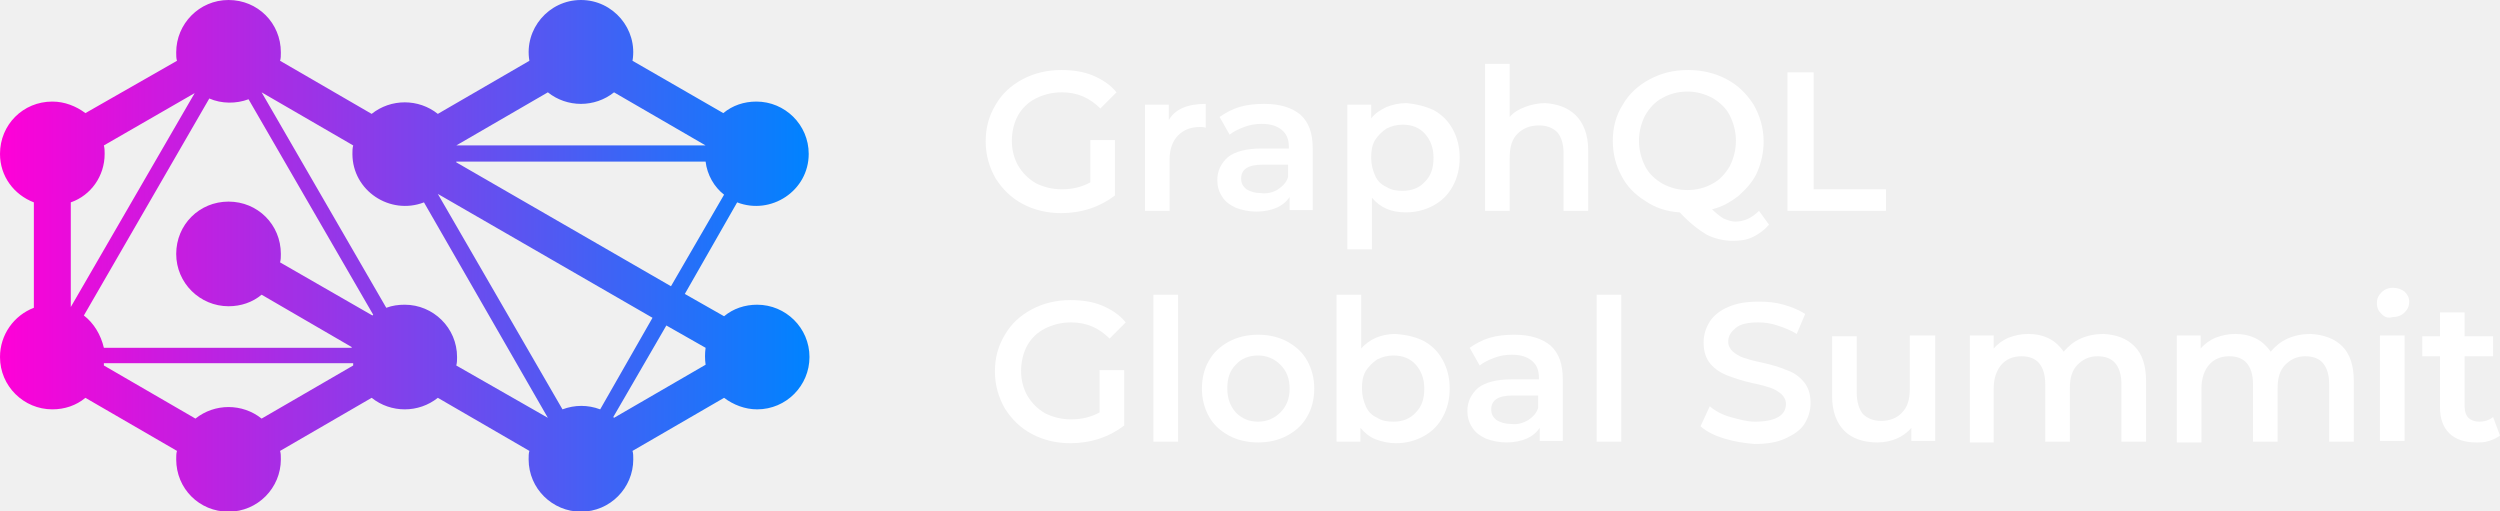
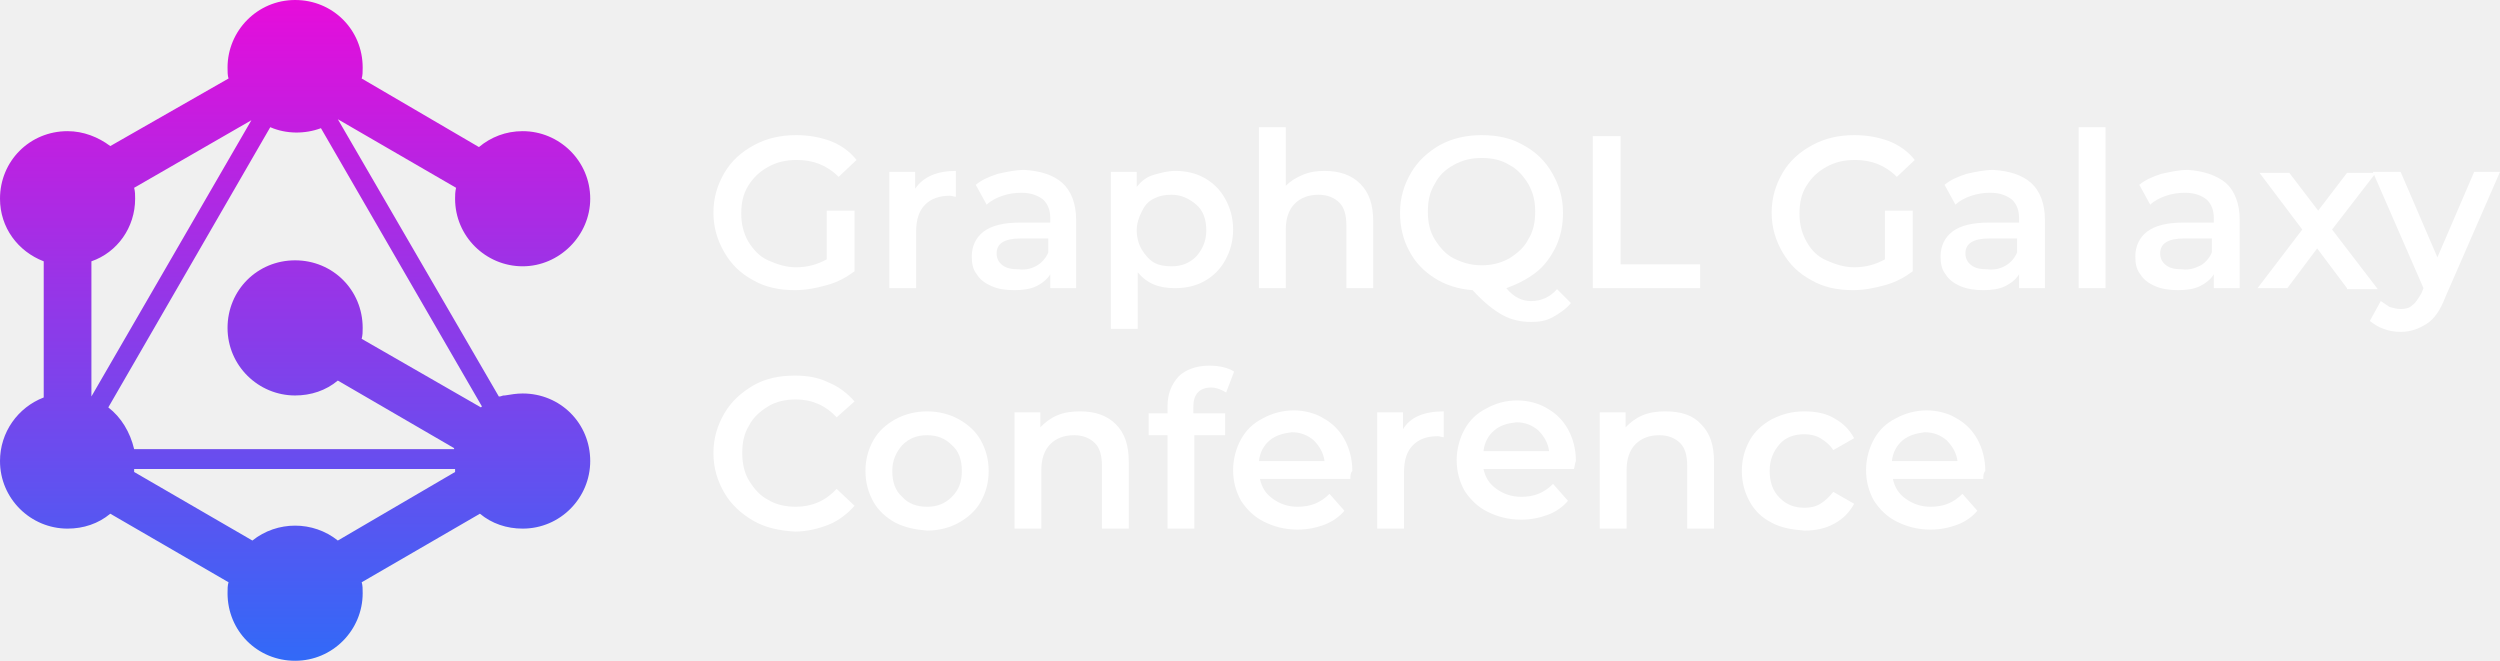
- <svg xmlns="http://www.w3.org/2000/svg" version="1.1" id="Layer_1" x="0px" y="0px" width="324.9px" height="66.3px" viewBox="0 0 324.9 66.3" style="enable-background:new 0 0 324.9 66.3;" xml:space="preserve">
+ <svg xmlns="http://www.w3.org/2000/svg" version="1.1" id="Layer_1" x="0px" y="0px" width="251.6px" height="66.5px" viewBox="0 0 251.6 66.5" style="enable-background:new 0 0 251.6 66.5;" xml:space="preserve">
  <style type="text/css">
- 	.st0{fill:url(#SVGID_1_);}
- 	.st1{fill:#FFFFFF;}
+ 	.st0{fill:#FFFFFF;}
+ 	.st1{fill:url(#SVGID_1_);}
</style>
-   <linearGradient id="SVGID_1_" gradientUnits="userSpaceOnUse" x1="0" y1="33.161" x2="105.13" y2="33.161">
+   <g>
+     <path class="st0" d="M83.3,21.2H86v6.1c-0.8,0.6-1.7,1.1-2.8,1.4s-2.1,0.5-3.2,0.5c-1.6,0-3-0.3-4.2-1c-1.3-0.7-2.2-1.6-2.9-2.8   c-0.7-1.2-1.1-2.5-1.1-4s0.4-2.8,1.1-4c0.7-1.2,1.7-2.1,3-2.8s2.7-1,4.2-1c1.3,0,2.4,0.2,3.5,0.6c1,0.4,1.9,1,2.6,1.9l-1.8,1.7   c-1.2-1.2-2.6-1.7-4.2-1.7c-1.1,0-2,0.2-2.9,0.7s-1.5,1.1-2,1.9c-0.5,0.8-0.7,1.7-0.7,2.8c0,1,0.2,1.9,0.7,2.8   c0.5,0.8,1.1,1.5,2,1.9s1.8,0.7,2.8,0.7c1.2,0,2.2-0.3,3.1-0.8V21.2z" />
+     <path class="st0" d="M96.2,17.2v2.6c-0.2,0-0.4-0.1-0.6-0.1c-1.1,0-1.9,0.3-2.5,0.9c-0.6,0.6-0.9,1.5-0.9,2.7V29h-2.7V17.3h2.6V19   C92.9,17.8,94.3,17.2,96.2,17.2z" />
+     <path class="st0" d="M106.9,18.4c0.9,0.8,1.4,2.1,1.4,3.7V29h-2.6v-1.4c-0.3,0.5-0.8,0.9-1.4,1.2s-1.4,0.4-2.2,0.4   c-0.9,0-1.6-0.1-2.3-0.4c-0.7-0.3-1.2-0.7-1.5-1.2c-0.4-0.5-0.5-1.1-0.5-1.8c0-1,0.4-1.9,1.2-2.5c0.8-0.6,2-0.9,3.7-0.9h3V22   c0-0.8-0.2-1.4-0.7-1.9c-0.5-0.4-1.2-0.7-2.2-0.7c-0.7,0-1.3,0.1-1.9,0.3c-0.6,0.2-1.2,0.5-1.6,0.9l-1.1-2c0.6-0.5,1.3-0.8,2.2-1.1   c0.9-0.2,1.8-0.4,2.7-0.4C104.7,17.2,106,17.6,106.9,18.4z M104.4,26.7c0.5-0.3,0.9-0.8,1.1-1.3V24h-2.8c-1.6,0-2.4,0.5-2.4,1.5   c0,0.5,0.2,0.9,0.6,1.2s0.9,0.4,1.6,0.4C103.3,27.2,103.9,27,104.4,26.7z" />
+     <path class="st0" d="M121.2,17.9c0.9,0.5,1.6,1.2,2.1,2.1c0.5,0.9,0.8,1.9,0.8,3.1s-0.3,2.2-0.8,3.1c-0.5,0.9-1.2,1.6-2.1,2.1   c-0.9,0.5-1.9,0.7-3,0.7c-1.6,0-2.8-0.5-3.7-1.6v5.7h-2.7V17.3h2.6v1.5c0.5-0.6,1-1,1.7-1.2s1.4-0.4,2.2-0.4   C119.3,17.2,120.3,17.4,121.2,17.9z M120.4,25.8c0.6-0.7,1-1.5,1-2.6c0-1.1-0.3-2-1-2.6s-1.5-1-2.5-1c-0.7,0-1.2,0.1-1.8,0.4   s-0.9,0.7-1.2,1.3c-0.3,0.6-0.5,1.2-0.5,1.9c0,0.7,0.2,1.4,0.5,1.9s0.7,1,1.2,1.3s1.1,0.4,1.8,0.4   C118.9,26.8,119.7,26.5,120.4,25.8z" />
+     <path class="st0" d="M136.9,18.5c0.9,0.9,1.3,2.1,1.3,3.8V29h-2.7v-6.3c0-1-0.2-1.8-0.7-2.3s-1.2-0.8-2.1-0.8c-1,0-1.8,0.3-2.4,0.9   c-0.6,0.6-0.9,1.5-0.9,2.6V29h-2.7V12.8h2.7v5.9c0.5-0.5,1-0.8,1.7-1.1c0.7-0.3,1.4-0.4,2.2-0.4C134.8,17.2,136,17.6,136.9,18.5z" />
+     <path class="st0" d="M158.1,30.5c-0.5,0.6-1.1,1-1.8,1.4s-1.4,0.5-2.2,0.5c-1,0-2-0.2-2.9-0.7c-0.9-0.5-1.9-1.3-3-2.5   c-1.4-0.1-2.7-0.5-3.8-1.2s-2-1.6-2.6-2.8c-0.6-1.1-0.9-2.4-0.9-3.8c0-1.5,0.4-2.8,1.1-4c0.7-1.2,1.7-2.1,2.9-2.8   c1.3-0.7,2.7-1,4.2-1c1.6,0,3,0.3,4.2,1c1.3,0.7,2.2,1.6,2.9,2.8s1.1,2.5,1.1,4c0,1.2-0.2,2.3-0.7,3.4c-0.5,1-1.1,1.9-2,2.6   c-0.9,0.7-1.9,1.2-3,1.6c0.4,0.5,0.8,0.8,1.2,1c0.4,0.2,0.8,0.3,1.3,0.3c1,0,1.9-0.4,2.6-1.2L158.1,30.5z M144.4,24.1   c0.5,0.8,1.1,1.5,1.9,1.9s1.7,0.7,2.8,0.7c1,0,1.9-0.2,2.8-0.7c0.8-0.5,1.5-1.1,1.9-1.9c0.5-0.8,0.7-1.7,0.7-2.8s-0.2-1.9-0.7-2.8   c-0.5-0.8-1.1-1.5-1.9-1.9c-0.8-0.5-1.7-0.7-2.8-0.7c-1,0-1.9,0.2-2.8,0.7s-1.5,1.1-1.9,1.9c-0.5,0.8-0.7,1.7-0.7,2.8   S143.9,23.3,144.4,24.1z" />
+     <path class="st0" d="M160.3,13.7h2.8v12.9h8V29h-10.8V13.7z" />
+     <path class="st0" d="M189.8,21.2h2.7v6.1c-0.8,0.6-1.7,1.1-2.8,1.4s-2.1,0.5-3.2,0.5c-1.6,0-3-0.3-4.2-1c-1.3-0.7-2.2-1.6-2.9-2.8   c-0.7-1.2-1.1-2.5-1.1-4s0.4-2.8,1.1-4s1.7-2.1,3-2.8s2.7-1,4.2-1c1.3,0,2.4,0.2,3.5,0.6c1,0.4,1.9,1,2.6,1.9l-1.8,1.7   c-1.2-1.2-2.6-1.7-4.2-1.7c-1.1,0-2,0.2-2.9,0.7s-1.5,1.1-2,1.9c-0.5,0.8-0.7,1.7-0.7,2.8c0,1,0.2,1.9,0.7,2.8s1.1,1.5,2,1.9   s1.8,0.7,2.8,0.7c1.2,0,2.2-0.3,3.1-0.8V21.2z" />
+     <path class="st0" d="M204.4,18.4c0.9,0.8,1.4,2.1,1.4,3.7V29h-2.6v-1.4c-0.3,0.5-0.8,0.9-1.4,1.2s-1.4,0.4-2.2,0.4   s-1.6-0.1-2.3-0.4c-0.7-0.3-1.2-0.7-1.5-1.2c-0.4-0.5-0.5-1.1-0.5-1.8c0-1,0.4-1.9,1.2-2.5c0.8-0.6,2-0.9,3.7-0.9h3V22   c0-0.8-0.2-1.4-0.7-1.9c-0.5-0.4-1.2-0.7-2.2-0.7c-0.7,0-1.3,0.1-1.9,0.3c-0.6,0.2-1.2,0.5-1.6,0.9l-1.1-2c0.6-0.5,1.3-0.8,2.2-1.1   c0.9-0.2,1.8-0.4,2.7-0.4C202.2,17.2,203.5,17.6,204.4,18.4z M201.9,26.7c0.5-0.3,0.9-0.8,1.1-1.3V24h-2.8c-1.6,0-2.4,0.5-2.4,1.5   c0,0.5,0.2,0.9,0.6,1.2c0.4,0.3,0.9,0.4,1.6,0.4C200.8,27.2,201.4,27,201.9,26.7z" />
+     <path class="st0" d="M209.2,12.8h2.7V29h-2.7V12.8z" />
+     <path class="st0" d="M224,18.4c0.9,0.8,1.4,2.1,1.4,3.7V29h-2.6v-1.4c-0.3,0.5-0.8,0.9-1.4,1.2s-1.4,0.4-2.2,0.4s-1.6-0.1-2.3-0.4   c-0.7-0.3-1.2-0.7-1.5-1.2c-0.4-0.5-0.5-1.1-0.5-1.8c0-1,0.4-1.9,1.2-2.5c0.8-0.6,2-0.9,3.7-0.9h3V22c0-0.8-0.2-1.4-0.7-1.9   c-0.5-0.4-1.2-0.7-2.2-0.7c-0.7,0-1.3,0.1-1.9,0.3c-0.6,0.2-1.2,0.5-1.6,0.9l-1.1-2c0.6-0.5,1.3-0.8,2.2-1.1   c0.9-0.2,1.8-0.4,2.7-0.4C221.7,17.2,223,17.6,224,18.4z M221.5,26.7c0.5-0.3,0.9-0.8,1.1-1.3V24h-2.8c-1.6,0-2.4,0.5-2.4,1.5   c0,0.5,0.2,0.9,0.6,1.2c0.4,0.3,0.9,0.4,1.6,0.4C220.3,27.2,220.9,27,221.5,26.7z" />
+     <path class="st0" d="M236.2,29l-3-4l-3,4h-3l4.5-5.9l-4.3-5.7h3l2.9,3.8l2.9-3.8h2.9l-4.4,5.7l4.6,6H236.2z" />
+     <path class="st0" d="M251.6,17.3l-5.5,12.6c-0.5,1.3-1.1,2.2-1.9,2.7s-1.6,0.8-2.6,0.8c-0.6,0-1.2-0.1-1.7-0.3   c-0.6-0.2-1-0.5-1.4-0.8l1.1-2c0.3,0.2,0.6,0.4,0.9,0.6c0.4,0.1,0.7,0.2,1.1,0.2c0.5,0,0.9-0.1,1.2-0.4c0.3-0.2,0.6-0.7,0.9-1.2   l0.2-0.5l-5.1-11.7h2.8l3.7,8.6l3.7-8.6H251.6z" />
+     <path class="st0" d="M75.8,52.4c-1.2-0.7-2.2-1.6-2.9-2.8s-1.1-2.5-1.1-4c0-1.5,0.4-2.8,1.1-4c0.7-1.2,1.7-2.1,2.9-2.8   c1.2-0.7,2.6-1,4.2-1c1.3,0,2.4,0.2,3.4,0.7c1,0.4,1.9,1.1,2.6,1.9L84.2,42c-1.1-1.2-2.5-1.8-4.1-1.8c-1,0-2,0.2-2.8,0.7   c-0.8,0.5-1.5,1.1-1.9,1.9c-0.5,0.8-0.7,1.7-0.7,2.8c0,1,0.2,2,0.7,2.8c0.5,0.8,1.1,1.5,1.9,1.9c0.8,0.5,1.8,0.7,2.8,0.7   c1.6,0,3-0.6,4.1-1.8l1.8,1.7c-0.7,0.8-1.6,1.5-2.6,1.9c-1,0.4-2.2,0.7-3.4,0.7C78.4,53.4,77,53.1,75.8,52.4z" />
+     <path class="st0" d="M90.1,52.6c-0.9-0.5-1.7-1.2-2.2-2.1c-0.5-0.9-0.8-1.9-0.8-3.1s0.3-2.2,0.8-3.1c0.5-0.9,1.3-1.6,2.2-2.1   c0.9-0.5,2-0.8,3.2-0.8c1.2,0,2.3,0.3,3.2,0.8c0.9,0.5,1.7,1.2,2.2,2.1s0.8,1.9,0.8,3.1s-0.3,2.2-0.8,3.1c-0.5,0.9-1.3,1.6-2.2,2.1   c-0.9,0.5-2,0.8-3.2,0.8C92.1,53.3,91.1,53.1,90.1,52.6z M95.8,50c0.7-0.7,1-1.5,1-2.6c0-1.1-0.3-2-1-2.6c-0.7-0.7-1.5-1-2.5-1   c-1,0-1.8,0.3-2.5,1c-0.6,0.7-1,1.5-1,2.6c0,1.1,0.3,2,1,2.6c0.6,0.7,1.5,1,2.5,1C94.3,51,95.1,50.7,95.8,50z" />
+     <path class="st0" d="M112.3,42.7c0.9,0.9,1.3,2.1,1.3,3.8v6.7h-2.7v-6.3c0-1-0.2-1.8-0.7-2.3s-1.2-0.8-2.1-0.8   c-1,0-1.8,0.3-2.4,0.9c-0.6,0.6-0.9,1.5-0.9,2.6v5.9h-2.7V41.5h2.6V43c0.5-0.5,1-0.9,1.7-1.2s1.5-0.4,2.3-0.4   C110.2,41.4,111.4,41.8,112.3,42.7z" />
+     <path class="st0" d="M120.1,40.9v0.7h3.2v2.2h-3.1v9.4h-2.7v-9.4h-1.9v-2.2h1.9v-0.7c0-1.3,0.4-2.2,1.1-3c0.7-0.7,1.8-1.1,3.1-1.1   c1,0,1.9,0.2,2.5,0.6l-0.8,2.1c-0.5-0.3-1-0.5-1.5-0.5C120.7,39,120.1,39.7,120.1,40.9z" />
+     <path class="st0" d="M135.9,48.2h-9.1c0.2,0.9,0.6,1.5,1.3,2s1.5,0.8,2.5,0.8c1.3,0,2.3-0.4,3.2-1.3l1.5,1.7   c-0.5,0.6-1.2,1.1-2,1.4c-0.8,0.3-1.7,0.5-2.7,0.5c-1.3,0-2.4-0.3-3.4-0.8c-1-0.5-1.7-1.2-2.3-2.1c-0.5-0.9-0.8-1.9-0.8-3.1   c0-1.1,0.3-2.2,0.8-3.1c0.5-0.9,1.2-1.6,2.2-2.1c0.9-0.5,2-0.8,3.1-0.8c1.1,0,2.2,0.3,3,0.8c0.9,0.5,1.6,1.2,2.1,2.1   c0.5,0.9,0.8,2,0.8,3.2C135.9,47.6,135.9,47.9,135.9,48.2z M127.8,44.3c-0.6,0.5-1,1.2-1.1,2.1h6.6c-0.1-0.8-0.5-1.5-1.1-2.1   c-0.6-0.5-1.3-0.8-2.2-0.8C129.2,43.6,128.4,43.8,127.8,44.3z" />
+     <path class="st0" d="M145.3,41.4V44c-0.2,0-0.4-0.1-0.6-0.1c-1.1,0-1.9,0.3-2.5,0.9c-0.6,0.6-0.9,1.5-0.9,2.7v5.7h-2.7V41.5h2.6   v1.7C141.9,42,143.3,41.4,145.3,41.4z" />
+     <path class="st0" d="M158.4,47.2h-9.1c0.2,0.9,0.6,1.5,1.3,2s1.5,0.8,2.5,0.8c1.3,0,2.3-0.4,3.2-1.3l1.5,1.7   c-0.5,0.6-1.2,1.1-2,1.4c-0.8,0.3-1.7,0.5-2.7,0.5c-1.3,0-2.4-0.3-3.4-0.8c-1-0.5-1.7-1.2-2.3-2.1c-0.5-0.9-0.8-1.9-0.8-3.1   c0-1.1,0.3-2.2,0.8-3.1c0.5-0.9,1.2-1.6,2.2-2.1c0.9-0.5,1.9-0.8,3.1-0.8c1.1,0,2.2,0.3,3,0.8c0.9,0.5,1.6,1.2,2.1,2.1   c0.5,0.9,0.8,2,0.8,3.2C158.5,46.6,158.5,46.9,158.4,47.2z M150.4,43.3c-0.6,0.5-1,1.2-1.1,2.1h6.6c-0.1-0.8-0.5-1.5-1.1-2.1   c-0.6-0.5-1.3-0.8-2.2-0.8C151.7,42.6,151,42.8,150.4,43.3z" />
+     <path class="st0" d="M171.2,42.7c0.9,0.9,1.3,2.1,1.3,3.8v6.7h-2.7v-6.3c0-1-0.2-1.8-0.7-2.3s-1.2-0.8-2.1-0.8   c-1,0-1.8,0.3-2.4,0.9c-0.6,0.6-0.9,1.5-0.9,2.6v5.9h-2.7V41.5h2.6V43c0.5-0.5,1-0.9,1.7-1.2s1.5-0.4,2.3-0.4   C169.2,41.4,170.4,41.8,171.2,42.7z" />
+     <path class="st0" d="M178.3,52.6c-1-0.5-1.7-1.2-2.2-2.1c-0.5-0.9-0.8-1.9-0.8-3.1s0.3-2.2,0.8-3.1c0.5-0.9,1.3-1.6,2.2-2.1   c1-0.5,2-0.8,3.3-0.8c1.1,0,2.2,0.2,3,0.7c0.9,0.5,1.5,1.1,2,2l-2.1,1.2c-0.3-0.5-0.8-0.9-1.3-1.2c-0.5-0.3-1.1-0.4-1.6-0.4   c-1,0-1.9,0.3-2.5,1s-1,1.5-1,2.7c0,1.1,0.3,2,1,2.7s1.5,1,2.5,1c0.6,0,1.1-0.1,1.6-0.4c0.5-0.3,0.9-0.7,1.3-1.2l2.1,1.2   c-0.5,0.9-1.1,1.5-2,2s-1.9,0.7-3,0.7C180.3,53.3,179.2,53.1,178.3,52.6z" />
+     <path class="st0" d="M199.6,48.2h-9.1c0.2,0.9,0.6,1.5,1.3,2s1.5,0.8,2.5,0.8c1.3,0,2.3-0.4,3.2-1.3l1.5,1.7   c-0.5,0.6-1.2,1.1-2,1.4c-0.8,0.3-1.7,0.5-2.7,0.5c-1.3,0-2.4-0.3-3.4-0.8c-1-0.5-1.7-1.2-2.3-2.1c-0.5-0.9-0.8-1.9-0.8-3.1   c0-1.1,0.3-2.2,0.8-3.1c0.5-0.9,1.2-1.6,2.2-2.1c0.9-0.5,2-0.8,3.1-0.8c1.1,0,2.2,0.3,3,0.8c0.9,0.5,1.6,1.2,2.1,2.1s0.8,2,0.8,3.2   C199.6,47.6,199.6,47.9,199.6,48.2z M191.5,44.3c-0.6,0.5-1,1.2-1.1,2.1h6.6c-0.1-0.8-0.5-1.5-1.1-2.1c-0.6-0.5-1.3-0.8-2.2-0.8   C192.9,43.6,192.1,43.8,191.5,44.3z" />
+   </g>
+   <linearGradient id="SVGID_1_" gradientUnits="userSpaceOnUse" x1="29.716" y1="-8.622" x2="29.716" y2="85.873">
    <stop offset="0" style="stop-color:#FF00D7" />
+     <stop offset="0.127" style="stop-color:#DD11DC" />
+     <stop offset="0.736" style="stop-color:#4062F5" />
    <stop offset="1" style="stop-color:#0083FF" />
  </linearGradient>
-   <path class="st0" d="M6.8,13.2c1.6,0,3.1,0.6,4.3,1.5L23,7.9c-0.1-0.3-0.1-0.7-0.1-1.1c0-3.7,3-6.8,6.8-6.8s6.8,3,6.8,6.8  c0,0.4,0,0.8-0.1,1.1l11.9,6.9c2.5-2,6.1-2,8.6,0l11.9-6.9C68.1,3.8,71.3,0,75.5,0c4.2,0,7.4,3.8,6.7,7.9L94,14.7  c1.2-1,2.7-1.5,4.3-1.5c3.7,0,6.8,3,6.8,6.8c0,4.8-4.9,8-9.3,6.3L89,38.2l5.1,2.9c1.2-1,2.7-1.5,4.3-1.5c3.7,0,6.8,3,6.8,6.8  c0,3.7-3,6.8-6.8,6.8c-1.6,0-3.1-0.6-4.3-1.5l-11.9,6.9c0.1,0.3,0.1,0.7,0.1,1.1c0,3.7-3,6.8-6.8,6.8c-3.7,0-6.8-3-6.8-6.8  c0-0.4,0-0.8,0.1-1.1l-11.9-6.9c-2.5,2-6.1,2-8.6,0l-11.9,6.9c0.1,0.3,0.1,0.7,0.1,1.1c0,3.7-3,6.8-6.8,6.8s-6.8-3-6.8-6.8  c0-0.4,0-0.8,0.1-1.1l-11.9-6.9c-1.2,1-2.7,1.5-4.3,1.5c-3.7,0-6.8-3-6.8-6.8C0,43.5,1.8,41,4.4,40V26.3C1.8,25.3,0,22.9,0,20  C0,16.2,3,13.2,6.8,13.2L6.8,13.2z M59.3,18.9L59.3,18.9l32.4,0v0L79.8,12c-2.5,2-6.1,2-8.6,0L59.3,18.9z M86.6,42.3l-6.9,11.9  l0.1,0.1l11.9-6.9c-0.1-0.7-0.1-1.5,0-2.2L86.6,42.3z M71.2,54.3L71.2,54.3L55.1,26.3c-4.4,1.7-9.3-1.5-9.3-6.3c0-0.4,0-0.7,0.1-1.1  L34,12l0,0l16.2,28c0.8-0.3,1.6-0.4,2.4-0.4c3.7,0,6.8,3,6.8,6.8c0,0.4,0,0.7-0.1,1.1L71.2,54.3z M59.3,21.1l27.9,16.1l6.9-11.9  c-1.3-1-2.2-2.6-2.4-4.3H59.3L59.3,21.1z M84.8,41.3L56.9,25.2l0,0l16.2,28c1.6-0.6,3.3-0.6,4.9,0L84.8,41.3z M13.5,18.9  c0.1,0.4,0.1,0.7,0.1,1.1c0,2.9-1.8,5.4-4.4,6.3v13.6l16.1-27.8L13.5,18.9z M13.5,47.5l11.9,6.9c2.5-2,6.1-2,8.6,0l11.9-6.9  c0-0.1,0-0.2,0-0.3H13.5C13.5,47.3,13.5,47.4,13.5,47.5L13.5,47.5z M45.7,45.1l-11.7-6.8c-1.2,1-2.7,1.5-4.3,1.5  c-3.7,0-6.8-3-6.8-6.8s3-6.8,6.8-6.8s6.8,3,6.8,6.8c0,0.4,0,0.7-0.1,1.1l12,6.9l0.1-0.1l-16.2-28c-1.6,0.6-3.5,0.6-5.1-0.1L10.9,41  c1.3,1,2.2,2.5,2.6,4.2H45.7z" />
-   <g>
-     <path class="st1" d="M141.7,18.2h3.2v7.2c-0.9,0.7-2,1.3-3.2,1.7c-1.2,0.4-2.5,0.6-3.8,0.6c-1.8,0-3.5-0.4-5-1.2s-2.6-1.9-3.5-3.3   c-0.8-1.4-1.3-3-1.3-4.8s0.4-3.3,1.3-4.8c0.8-1.4,2-2.5,3.5-3.3c1.5-0.8,3.2-1.2,5-1.2c1.5,0,2.9,0.2,4.1,0.7s2.3,1.2,3.1,2.2   l-2.1,2.1c-1.4-1.4-3-2.1-5-2.1c-1.3,0-2.4,0.3-3.4,0.8c-1,0.5-1.8,1.3-2.3,2.2s-0.8,2.1-0.8,3.3c0,1.2,0.3,2.3,0.8,3.2   c0.6,1,1.3,1.7,2.3,2.3c1,0.5,2.1,0.8,3.4,0.8c1.4,0,2.6-0.3,3.7-0.9V18.2z" />
-   </g>
-   <g>
-     <path class="st1" d="M156.7,13.5v3.1c-0.3-0.1-0.5-0.1-0.7-0.1c-1.3,0-2.2,0.4-2.9,1.1c-0.7,0.7-1.1,1.8-1.1,3.1v6.7h-3.2V13.6h3.1   v2C152.7,14.2,154.3,13.5,156.7,13.5z" />
-   </g>
-   <g>
-     <path class="st1" d="M169,14.9c1.1,1,1.6,2.4,1.6,4.4v8h-3v-1.7c-0.4,0.6-1,1.1-1.7,1.4c-0.7,0.3-1.6,0.5-2.6,0.5s-1.9-0.2-2.7-0.5   c-0.8-0.4-1.4-0.8-1.8-1.5c-0.4-0.6-0.6-1.3-0.6-2.1c0-1.2,0.5-2.2,1.4-3c0.9-0.7,2.4-1.1,4.3-1.1h3.6v-0.2c0-1-0.3-1.7-0.9-2.2   s-1.4-0.8-2.6-0.8c-0.8,0-1.5,0.1-2.3,0.4s-1.4,0.6-1.9,1l-1.3-2.3c0.7-0.5,1.6-1,2.6-1.3c1-0.3,2.1-0.4,3.2-0.4   C166.4,13.5,167.9,14,169,14.9z M166.1,24.6c0.6-0.4,1.1-0.9,1.3-1.6v-1.6h-3.3c-1.9,0-2.8,0.6-2.8,1.8c0,0.6,0.2,1,0.7,1.4   c0.5,0.3,1.1,0.5,1.9,0.5C164.7,25.2,165.5,25,166.1,24.6z" />
-   </g>
-   <g>
-     <path class="st1" d="M186.3,14.3c1.1,0.6,1.9,1.4,2.5,2.5c0.6,1.1,0.9,2.3,0.9,3.7c0,1.4-0.3,2.6-0.9,3.7c-0.6,1.1-1.4,1.9-2.5,2.5   c-1.1,0.6-2.3,0.9-3.6,0.9c-1.9,0-3.3-0.6-4.4-1.9v6.7h-3.2V13.6h3.1v1.8c0.5-0.7,1.2-1.1,2-1.5c0.8-0.3,1.6-0.5,2.6-0.5   C184,13.5,185.2,13.8,186.3,14.3z M185.2,23.6c0.8-0.8,1.1-1.8,1.1-3.1s-0.4-2.3-1.1-3.1s-1.7-1.2-2.9-1.2c-0.8,0-1.5,0.2-2.1,0.5   c-0.6,0.4-1.1,0.9-1.5,1.5c-0.4,0.7-0.5,1.4-0.5,2.3c0,0.9,0.2,1.6,0.5,2.3s0.8,1.2,1.5,1.5c0.6,0.4,1.3,0.5,2.1,0.5   C183.5,24.8,184.5,24.4,185.2,23.6z" />
-   </g>
-   <g>
-     <path class="st1" d="M204.8,15c1,1,1.6,2.5,1.6,4.5v7.9h-3.2v-7.5c0-1.2-0.3-2.1-0.8-2.7c-0.6-0.6-1.4-0.9-2.4-0.9   c-1.2,0-2.1,0.4-2.8,1.1c-0.7,0.7-1,1.7-1,3.1v6.9h-3.2V8.3h3.2v6.9c0.5-0.6,1.2-1,2-1.3c0.8-0.3,1.7-0.5,2.6-0.5   C202.4,13.5,203.8,14,204.8,15z" />
-   </g>
-   <g>
-     <path class="st1" d="M229.9,29.2c-0.6,0.7-1.3,1.2-2.1,1.6c-0.8,0.4-1.7,0.5-2.6,0.5c-1.2,0-2.4-0.3-3.4-0.8   c-1-0.6-2.2-1.5-3.5-2.9c-1.7-0.1-3.2-0.6-4.5-1.5c-1.3-0.8-2.4-1.9-3.1-3.3c-0.7-1.3-1.1-2.8-1.1-4.5c0-1.7,0.4-3.3,1.3-4.7   c0.8-1.4,2-2.5,3.5-3.3c1.5-0.8,3.1-1.2,5-1.2c1.8,0,3.5,0.4,5,1.2c1.5,0.8,2.6,1.9,3.5,3.3c0.8,1.4,1.3,3,1.3,4.8   c0,1.4-0.3,2.7-0.8,3.9s-1.4,2.2-2.4,3.1c-1,0.8-2.2,1.5-3.5,1.8c0.5,0.5,1,0.9,1.5,1.2c0.5,0.2,1,0.4,1.5,0.4   c1.2,0,2.2-0.5,3.1-1.4L229.9,29.2z M213.8,21.6c0.5,1,1.3,1.7,2.3,2.3c1,0.5,2,0.8,3.2,0.8c1.2,0,2.3-0.3,3.2-0.8   c1-0.5,1.7-1.3,2.3-2.3c0.5-1,0.8-2.1,0.8-3.3s-0.3-2.3-0.8-3.3c-0.5-1-1.3-1.7-2.3-2.3c-1-0.5-2-0.8-3.2-0.8   c-1.2,0-2.3,0.3-3.2,0.8c-1,0.5-1.7,1.3-2.3,2.3c-0.5,1-0.8,2.1-0.8,3.3S213.3,20.6,213.8,21.6z" />
-   </g>
-   <g>
-     <path class="st1" d="M232.4,9.4h3.3v15.2h9.4v2.8h-12.8V9.4z" />
-   </g>
-   <g>
-     <path class="st1" d="M142.9,48.1h3.2v7.2c-0.9,0.7-2,1.3-3.2,1.7c-1.2,0.4-2.5,0.6-3.8,0.6c-1.8,0-3.5-0.4-5-1.2s-2.6-1.9-3.5-3.3   c-0.8-1.4-1.3-3-1.3-4.8s0.4-3.3,1.3-4.8c0.8-1.4,2-2.5,3.5-3.3c1.5-0.8,3.2-1.2,5-1.2c1.5,0,2.9,0.2,4.1,0.7s2.3,1.2,3.1,2.2   l-2.1,2.1c-1.4-1.4-3-2.1-5-2.1c-1.3,0-2.4,0.3-3.4,0.8c-1,0.5-1.8,1.3-2.3,2.2s-0.8,2.1-0.8,3.3c0,1.2,0.3,2.3,0.8,3.2   c0.6,1,1.3,1.7,2.3,2.3c1,0.5,2.1,0.8,3.4,0.8c1.4,0,2.6-0.3,3.7-0.9V48.1z" />
-   </g>
-   <g>
-     <path class="st1" d="M149.9,38.3h3.2v19.1h-3.2V38.3z" />
-   </g>
-   <g>
-     <path class="st1" d="M159.7,56.6c-1.1-0.6-2-1.4-2.6-2.5s-0.9-2.3-0.9-3.6s0.3-2.6,0.9-3.6c0.6-1.1,1.5-1.9,2.6-2.5   c1.1-0.6,2.4-0.9,3.8-0.9c1.4,0,2.7,0.3,3.8,0.9c1.1,0.6,2,1.4,2.6,2.5c0.6,1.1,0.9,2.3,0.9,3.6s-0.3,2.6-0.9,3.6   c-0.6,1.1-1.5,1.9-2.6,2.5s-2.4,0.9-3.8,0.9C162.1,57.5,160.8,57.2,159.7,56.6z M166.4,53.6c0.8-0.8,1.2-1.8,1.2-3.1   s-0.4-2.3-1.2-3.1s-1.8-1.2-2.9-1.2c-1.2,0-2.2,0.4-2.9,1.2c-0.8,0.8-1.1,1.8-1.1,3.1s0.4,2.3,1.1,3.1c0.8,0.8,1.7,1.2,2.9,1.2   C164.6,54.8,165.6,54.4,166.4,53.6z" />
-   </g>
-   <g>
-     <path class="st1" d="M185,44.3c1.1,0.6,1.9,1.4,2.5,2.5c0.6,1.1,0.9,2.3,0.9,3.7c0,1.4-0.3,2.6-0.9,3.7c-0.6,1.1-1.4,1.9-2.5,2.5   c-1.1,0.6-2.3,0.9-3.6,0.9c-0.9,0-1.8-0.2-2.6-0.5s-1.4-0.8-2-1.5v1.8h-3.1V38.3h3.2v7c0.5-0.6,1.2-1.1,1.9-1.4s1.6-0.5,2.5-0.5   C182.8,43.5,184,43.8,185,44.3z M184,53.6c0.8-0.8,1.1-1.8,1.1-3.1s-0.4-2.3-1.1-3.1s-1.7-1.2-2.9-1.2c-0.8,0-1.5,0.2-2.1,0.5   c-0.6,0.4-1.1,0.9-1.5,1.5c-0.4,0.7-0.5,1.4-0.5,2.3c0,0.9,0.2,1.6,0.5,2.3s0.8,1.2,1.5,1.5c0.6,0.4,1.3,0.5,2.1,0.5   C182.3,54.8,183.3,54.4,184,53.6z" />
-   </g>
-   <g>
-     <path class="st1" d="M201.5,44.9c1.1,1,1.6,2.4,1.6,4.4v8h-3v-1.7c-0.4,0.6-1,1.1-1.7,1.4c-0.7,0.3-1.6,0.5-2.6,0.5   s-1.9-0.2-2.7-0.5c-0.8-0.4-1.4-0.8-1.8-1.5c-0.4-0.6-0.6-1.3-0.6-2.1c0-1.2,0.5-2.2,1.4-3c0.9-0.7,2.4-1.1,4.3-1.1h3.6v-0.2   c0-1-0.3-1.7-0.9-2.2s-1.4-0.8-2.6-0.8c-0.8,0-1.5,0.1-2.3,0.4s-1.4,0.6-1.9,1l-1.3-2.3c0.7-0.5,1.6-1,2.6-1.3   c1-0.3,2.1-0.4,3.2-0.4C198.9,43.5,200.4,44,201.5,44.9z M198.6,54.6c0.6-0.4,1.1-0.9,1.3-1.6v-1.6h-3.3c-1.9,0-2.8,0.6-2.8,1.8   c0,0.6,0.2,1,0.7,1.4c0.5,0.3,1.1,0.5,1.9,0.5C197.2,55.2,197.9,55,198.6,54.6z" />
-   </g>
-   <g>
-     <path class="st1" d="M207.5,38.3h3.2v19.1h-3.2V38.3z" />
-   </g>
-   <g>
-     <path class="st1" d="M224.1,57c-1.3-0.4-2.3-0.9-3.1-1.6l1.2-2.6c0.7,0.6,1.6,1.1,2.7,1.4s2.1,0.6,3.2,0.6c1.3,0,2.3-0.2,3-0.6   c0.7-0.4,1-1,1-1.7c0-0.5-0.2-0.9-0.6-1.3c-0.4-0.3-0.8-0.6-1.4-0.8s-1.3-0.4-2.3-0.6c-1.4-0.3-2.5-0.7-3.3-1s-1.6-0.8-2.2-1.5   c-0.6-0.7-0.9-1.6-0.9-2.8c0-1,0.3-1.9,0.8-2.7c0.5-0.8,1.4-1.5,2.4-1.9c1.1-0.5,2.4-0.7,4-0.7c1.1,0,2.2,0.1,3.2,0.4   c1.1,0.3,2,0.7,2.8,1.2l-1.1,2.6c-0.8-0.5-1.6-0.8-2.5-1.1s-1.7-0.4-2.5-0.4c-1.3,0-2.3,0.2-2.9,0.7s-1,1-1,1.8   c0,0.5,0.2,0.9,0.6,1.3c0.4,0.3,0.8,0.6,1.4,0.8s1.3,0.4,2.3,0.6c1.3,0.3,2.4,0.6,3.3,1c0.9,0.3,1.6,0.8,2.2,1.5s0.9,1.6,0.9,2.8   c0,1-0.3,1.9-0.8,2.7c-0.5,0.8-1.4,1.4-2.5,1.9c-1.1,0.5-2.4,0.7-4,0.7C226.8,57.6,225.4,57.4,224.1,57z" />
-   </g>
-   <g>
-     <path class="st1" d="M251.5,43.6v13.7h-3.1v-1.7c-0.5,0.6-1.2,1.1-1.9,1.4s-1.6,0.5-2.5,0.5c-1.8,0-3.3-0.5-4.3-1.5   s-1.6-2.5-1.6-4.5v-7.8h3.2V51c0,1.2,0.3,2.2,0.8,2.8c0.6,0.6,1.4,0.9,2.4,0.9c1.1,0,2.1-0.4,2.7-1.1c0.7-0.7,1-1.7,1-3.1v-6.9   H251.5z" />
-   </g>
-   <g>
-     <path class="st1" d="M277.4,45c1,1,1.5,2.5,1.5,4.5v7.9h-3.2v-7.5c0-1.2-0.3-2.1-0.8-2.7c-0.5-0.6-1.3-0.9-2.3-0.9   c-1.1,0-1.9,0.4-2.6,1.1c-0.7,0.7-1,1.7-1,3v7h-3.2v-7.5c0-1.2-0.3-2.1-0.8-2.7c-0.5-0.6-1.3-0.9-2.3-0.9c-1.1,0-2,0.4-2.6,1.1   c-0.6,0.7-1,1.7-1,3.1v7H256V43.6h3.1v1.7c0.5-0.6,1.2-1.1,1.9-1.4c0.8-0.3,1.6-0.5,2.6-0.5c1,0,1.9,0.2,2.7,0.6   c0.8,0.4,1.4,1,1.9,1.7c0.6-0.7,1.3-1.3,2.2-1.7s1.9-0.6,3-0.6C275.1,43.5,276.4,44,277.4,45z" />
-   </g>
-   <g>
-     <path class="st1" d="M304.4,45c1,1,1.5,2.5,1.5,4.5v7.9h-3.2v-7.5c0-1.2-0.3-2.1-0.8-2.7c-0.5-0.6-1.3-0.9-2.3-0.9   c-1.1,0-1.9,0.4-2.6,1.1c-0.7,0.7-1,1.7-1,3v7h-3.2v-7.5c0-1.2-0.3-2.1-0.8-2.7c-0.5-0.6-1.3-0.9-2.3-0.9c-1.1,0-2,0.4-2.6,1.1   c-0.6,0.7-1,1.7-1,3.1v7h-3.2V43.6h3.1v1.7c0.5-0.6,1.2-1.1,1.9-1.4c0.8-0.3,1.6-0.5,2.6-0.5c1,0,1.9,0.2,2.7,0.6   c0.8,0.4,1.4,1,1.9,1.7c0.6-0.7,1.3-1.3,2.2-1.7s1.9-0.6,3-0.6C302,43.5,303.4,44,304.4,45z" />
-   </g>
-   <g>
-     <path class="st1" d="M309.5,40.8c-0.4-0.4-0.6-0.8-0.6-1.4s0.2-1,0.6-1.4c0.4-0.4,0.9-0.6,1.5-0.6c0.6,0,1.1,0.2,1.5,0.5   c0.4,0.4,0.6,0.8,0.6,1.3c0,0.6-0.2,1-0.6,1.4c-0.4,0.4-0.9,0.6-1.5,0.6C310.3,41.4,309.9,41.2,309.5,40.8z M309.3,43.6h3.2v13.7   h-3.2V43.6z" />
-   </g>
-   <g>
-     <path class="st1" d="M324.9,56.6c-0.4,0.3-0.8,0.5-1.4,0.7s-1.1,0.2-1.7,0.2c-1.5,0-2.7-0.4-3.5-1.2c-0.8-0.8-1.2-1.9-1.2-3.4v-6.6   h-2.3v-2.6h2.3v-3.1h3.2v3.1h3.7v2.6h-3.7v6.5c0,0.7,0.2,1.2,0.5,1.5s0.8,0.5,1.4,0.5c0.7,0,1.3-0.2,1.8-0.6L324.9,56.6z" />
-   </g>
+   <path class="st1" d="M52.6,39.6c-0.6,0-1.2,0.1-1.8,0.2c0,0,0,0-0.1,0c-0.1,0-0.3,0.1-0.4,0.1c0,0-0.1,0-0.1,0L34,12l11.9,6.9  c-0.1,0.4-0.1,0.8-0.1,1.1c0,3.8,3.1,6.8,6.8,6.8s6.8-3.1,6.8-6.8c0-3.8-3.1-6.8-6.8-6.8c-1.7,0-3.2,0.6-4.4,1.6L36.4,7.9  c0.1-0.3,0.1-0.7,0.1-1.1c0-3.8-3-6.8-6.8-6.8s-6.8,3.1-6.8,6.8c0,0.4,0,0.8,0.1,1.1l-11.9,6.8c-1.2-0.9-2.7-1.5-4.3-1.5  C3,13.2,0,16.2,0,20c0,2.9,1.8,5.3,4.4,6.3V40C1.8,41,0,43.5,0,46.4c0,3.8,3.1,6.8,6.8,6.8c1.6,0,3.1-0.5,4.3-1.5L23,58.6  c-0.1,0.3-0.1,0.7-0.1,1.1c0,3.8,3,6.8,6.8,6.8c3.8,0,6.8-3.1,6.8-6.8c0-0.4,0-0.8-0.1-1.1l11.9-6.9c1.2,1,2.7,1.5,4.3,1.5  c3.8,0,6.8-3.1,6.8-6.8C59.4,42.6,56.4,39.6,52.6,39.6z M9.2,26.3c2.6-0.9,4.4-3.4,4.4-6.3c0-0.4,0-0.7-0.1-1.1l11.8-6.8L9.2,39.9  V26.3z M10.9,41l16.3-28.2c1.6,0.7,3.5,0.7,5.1,0.1l16.2,28L48.4,41l-12-6.9c0.1-0.4,0.1-0.7,0.1-1.1c0-3.8-3-6.8-6.8-6.8  s-6.8,3-6.8,6.8s3.1,6.8,6.8,6.8c1.6,0,3.1-0.5,4.3-1.5l11.7,6.8v0.1H13.5C13.1,43.5,12.2,42,10.9,41z M34,54.4c-2.5-2-6.1-2-8.6,0  l-11.9-6.9c0-0.1,0-0.2,0-0.3h32.3c0,0.1,0,0.2,0,0.3L34,54.4z" />
</svg>
